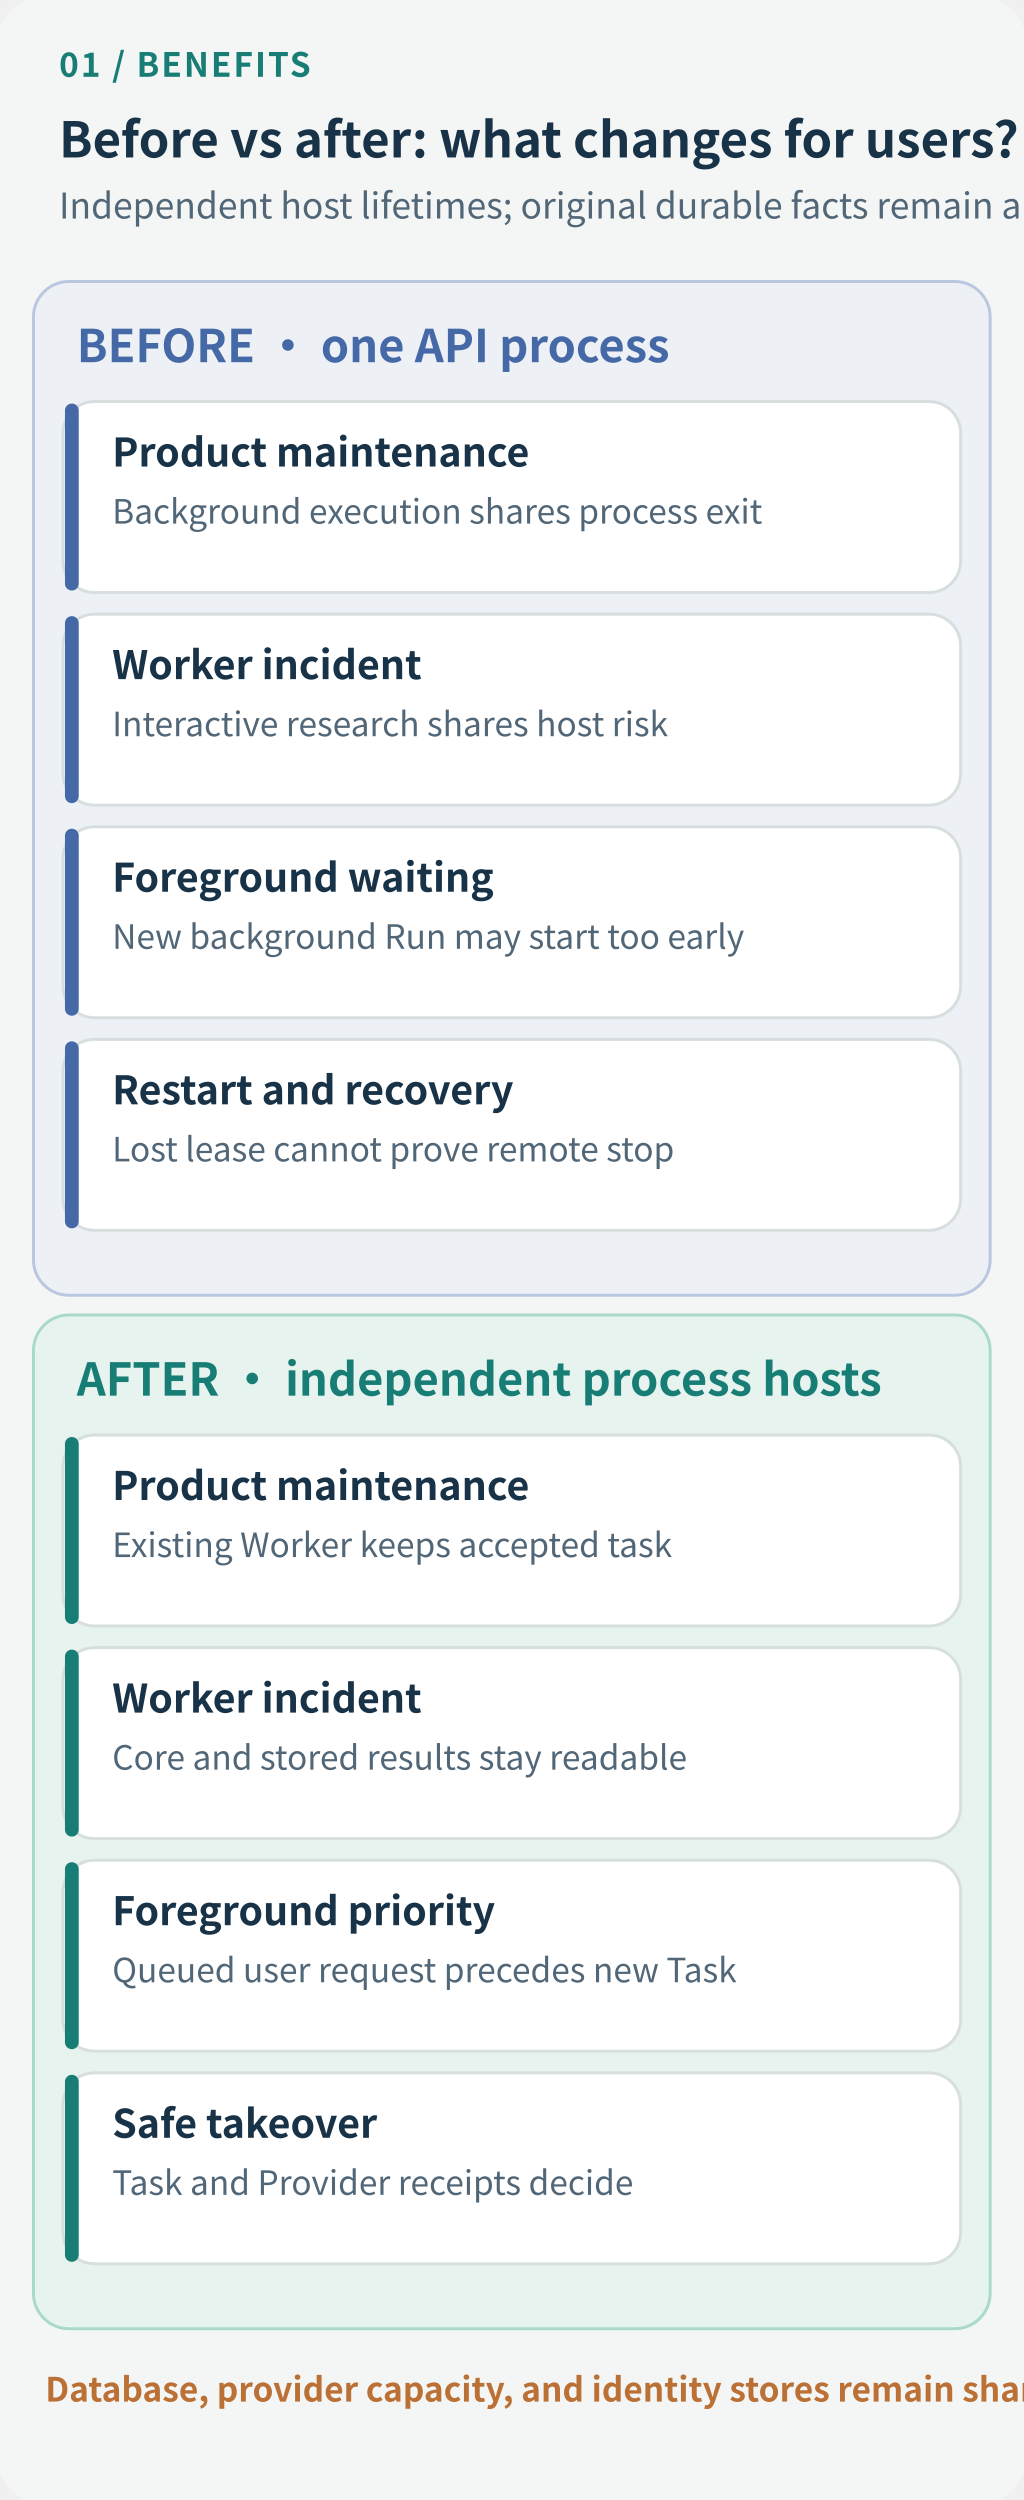
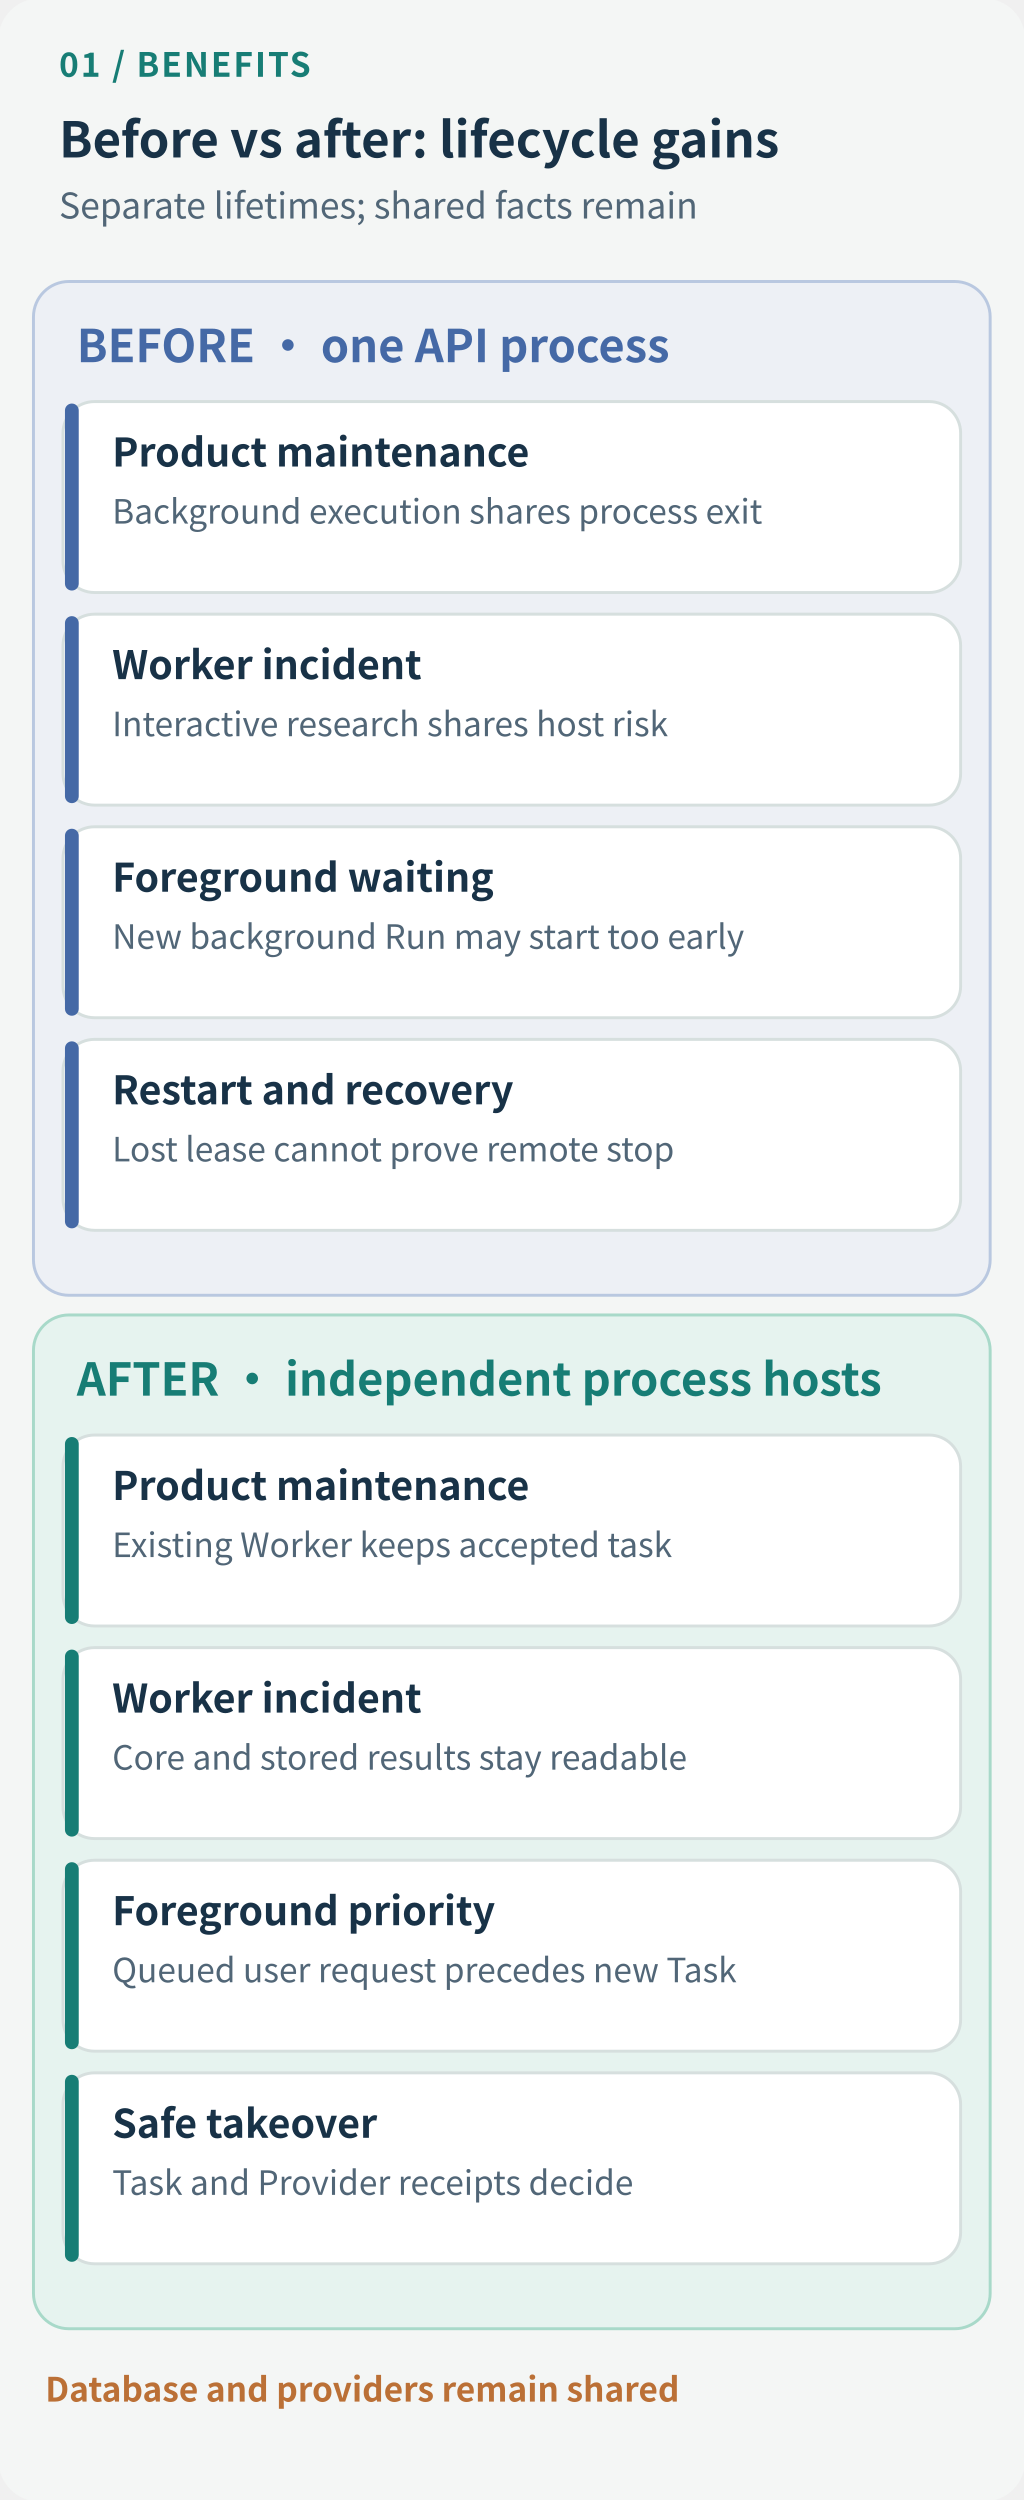
<svg xmlns="http://www.w3.org/2000/svg" width="520" height="1270" viewBox="0 0 520 1270" role="img" aria-labelledby="title desc" lang="en">
  <style>text{font-family:"Noto Sans CJK SC","Noto Sans","PingFang SC","Microsoft YaHei",Arial,sans-serif}</style>
  <rect x="0" y="0" width="520" height="1270" rx="20" fill="#F4F6F5" stroke="#F4F6F5" stroke-width="1.5" />
  <text x="30" y="39" font-size="17" font-weight="700" fill="#177D75" text-anchor="start" letter-spacing="1">01 / BENEFITS</text>
-   <text x="30" y="80" font-size="25" font-weight="700" fill="#183247" text-anchor="start" letter-spacing="0">Before vs after: what changes for users?</text>
-   <text x="30" y="111" font-size="18" font-weight="400" fill="#516677" text-anchor="start" letter-spacing="0">Independent host lifetimes; original durable facts remain authoritative</text>
+   <text x="30" y="80" font-size="25" font-weight="700" fill="#183247" text-anchor="start" letter-spacing="0">Before vs after: lifecycle gains</text>
+   <text x="30" y="111" font-size="18" font-weight="400" fill="#516677" text-anchor="start" letter-spacing="0">Separate lifetimes; shared facts remain</text>
  <rect x="17" y="143" width="486" height="515" rx="18" fill="#EDF0F5" stroke="#B9C8E0" stroke-width="1.5" />
  <rect x="17" y="668" width="486" height="515" rx="18" fill="#E6F3EF" stroke="#A8D9C9" stroke-width="1.5" />
  <text x="39" y="184" font-size="23" font-weight="700" fill="#4569A6" text-anchor="start" letter-spacing="0">BEFORE · one API process</text>
  <text x="39" y="709" font-size="23" font-weight="700" fill="#177D75" text-anchor="start" letter-spacing="0">AFTER · independent process hosts</text>
  <rect x="32" y="204" width="456" height="97" rx="16" fill="#FFFFFF" stroke="#D6DFDE" stroke-width="1.5" />
  <rect x="33" y="205" width="7" height="95" rx="3.5" fill="#4569A6" />
  <text x="57" y="237" font-size="20" font-weight="700" fill="#183247" text-anchor="start" letter-spacing="0">Product maintenance</text>
  <text x="57" y="266" font-size="17" font-weight="400" fill="#516677" text-anchor="start" letter-spacing="0">Background execution shares process exit</text>
  <rect x="32" y="312" width="456" height="97" rx="16" fill="#FFFFFF" stroke="#D6DFDE" stroke-width="1.5" />
  <rect x="33" y="313" width="7" height="95" rx="3.5" fill="#4569A6" />
  <text x="57" y="345" font-size="20" font-weight="700" fill="#183247" text-anchor="start" letter-spacing="0">Worker incident</text>
  <text x="57" y="374" font-size="17" font-weight="400" fill="#516677" text-anchor="start" letter-spacing="0">Interactive research shares host risk</text>
  <rect x="32" y="420" width="456" height="97" rx="16" fill="#FFFFFF" stroke="#D6DFDE" stroke-width="1.5" />
  <rect x="33" y="421" width="7" height="95" rx="3.5" fill="#4569A6" />
  <text x="57" y="453" font-size="20" font-weight="700" fill="#183247" text-anchor="start" letter-spacing="0">Foreground waiting</text>
  <text x="57" y="482" font-size="17" font-weight="400" fill="#516677" text-anchor="start" letter-spacing="0">New background Run may start too early</text>
  <rect x="32" y="528" width="456" height="97" rx="16" fill="#FFFFFF" stroke="#D6DFDE" stroke-width="1.5" />
  <rect x="33" y="529" width="7" height="95" rx="3.5" fill="#4569A6" />
  <text x="57" y="561" font-size="20" font-weight="700" fill="#183247" text-anchor="start" letter-spacing="0">Restart and recovery</text>
  <text x="57" y="590" font-size="17" font-weight="400" fill="#516677" text-anchor="start" letter-spacing="0">Lost lease cannot prove remote stop</text>
  <rect x="32" y="729" width="456" height="97" rx="16" fill="#FFFFFF" stroke="#D6DFDE" stroke-width="1.5" />
  <rect x="33" y="730" width="7" height="95" rx="3.5" fill="#177D75" />
  <text x="57" y="762" font-size="20" font-weight="700" fill="#183247" text-anchor="start" letter-spacing="0">Product maintenance</text>
  <text x="57" y="791" font-size="17" font-weight="400" fill="#516677" text-anchor="start" letter-spacing="0">Existing Worker keeps accepted task</text>
  <rect x="32" y="837" width="456" height="97" rx="16" fill="#FFFFFF" stroke="#D6DFDE" stroke-width="1.5" />
  <rect x="33" y="838" width="7" height="95" rx="3.5" fill="#177D75" />
  <text x="57" y="870" font-size="20" font-weight="700" fill="#183247" text-anchor="start" letter-spacing="0">Worker incident</text>
  <text x="57" y="899" font-size="17" font-weight="400" fill="#516677" text-anchor="start" letter-spacing="0">Core and stored results stay readable</text>
  <rect x="32" y="945" width="456" height="97" rx="16" fill="#FFFFFF" stroke="#D6DFDE" stroke-width="1.5" />
  <rect x="33" y="946" width="7" height="95" rx="3.5" fill="#177D75" />
  <text x="57" y="978" font-size="20" font-weight="700" fill="#183247" text-anchor="start" letter-spacing="0">Foreground priority</text>
  <text x="57" y="1007" font-size="17" font-weight="400" fill="#516677" text-anchor="start" letter-spacing="0">Queued user request precedes new Task</text>
  <rect x="32" y="1053" width="456" height="97" rx="16" fill="#FFFFFF" stroke="#D6DFDE" stroke-width="1.5" />
  <rect x="33" y="1054" width="7" height="95" rx="3.5" fill="#177D75" />
  <text x="57" y="1086" font-size="20" font-weight="700" fill="#183247" text-anchor="start" letter-spacing="0">Safe takeover</text>
  <text x="57" y="1115" font-size="17" font-weight="400" fill="#516677" text-anchor="start" letter-spacing="0">Task and Provider receipts decide</text>
-   <text x="23" y="1220" font-size="17" font-weight="600" fill="#BB7036" text-anchor="start" letter-spacing="0">Database, provider capacity, and identity stores remain shared</text>
+   <text x="23" y="1220" font-size="17" font-weight="600" fill="#BB7036" text-anchor="start" letter-spacing="0">Database and providers remain shared</text>
</svg>
